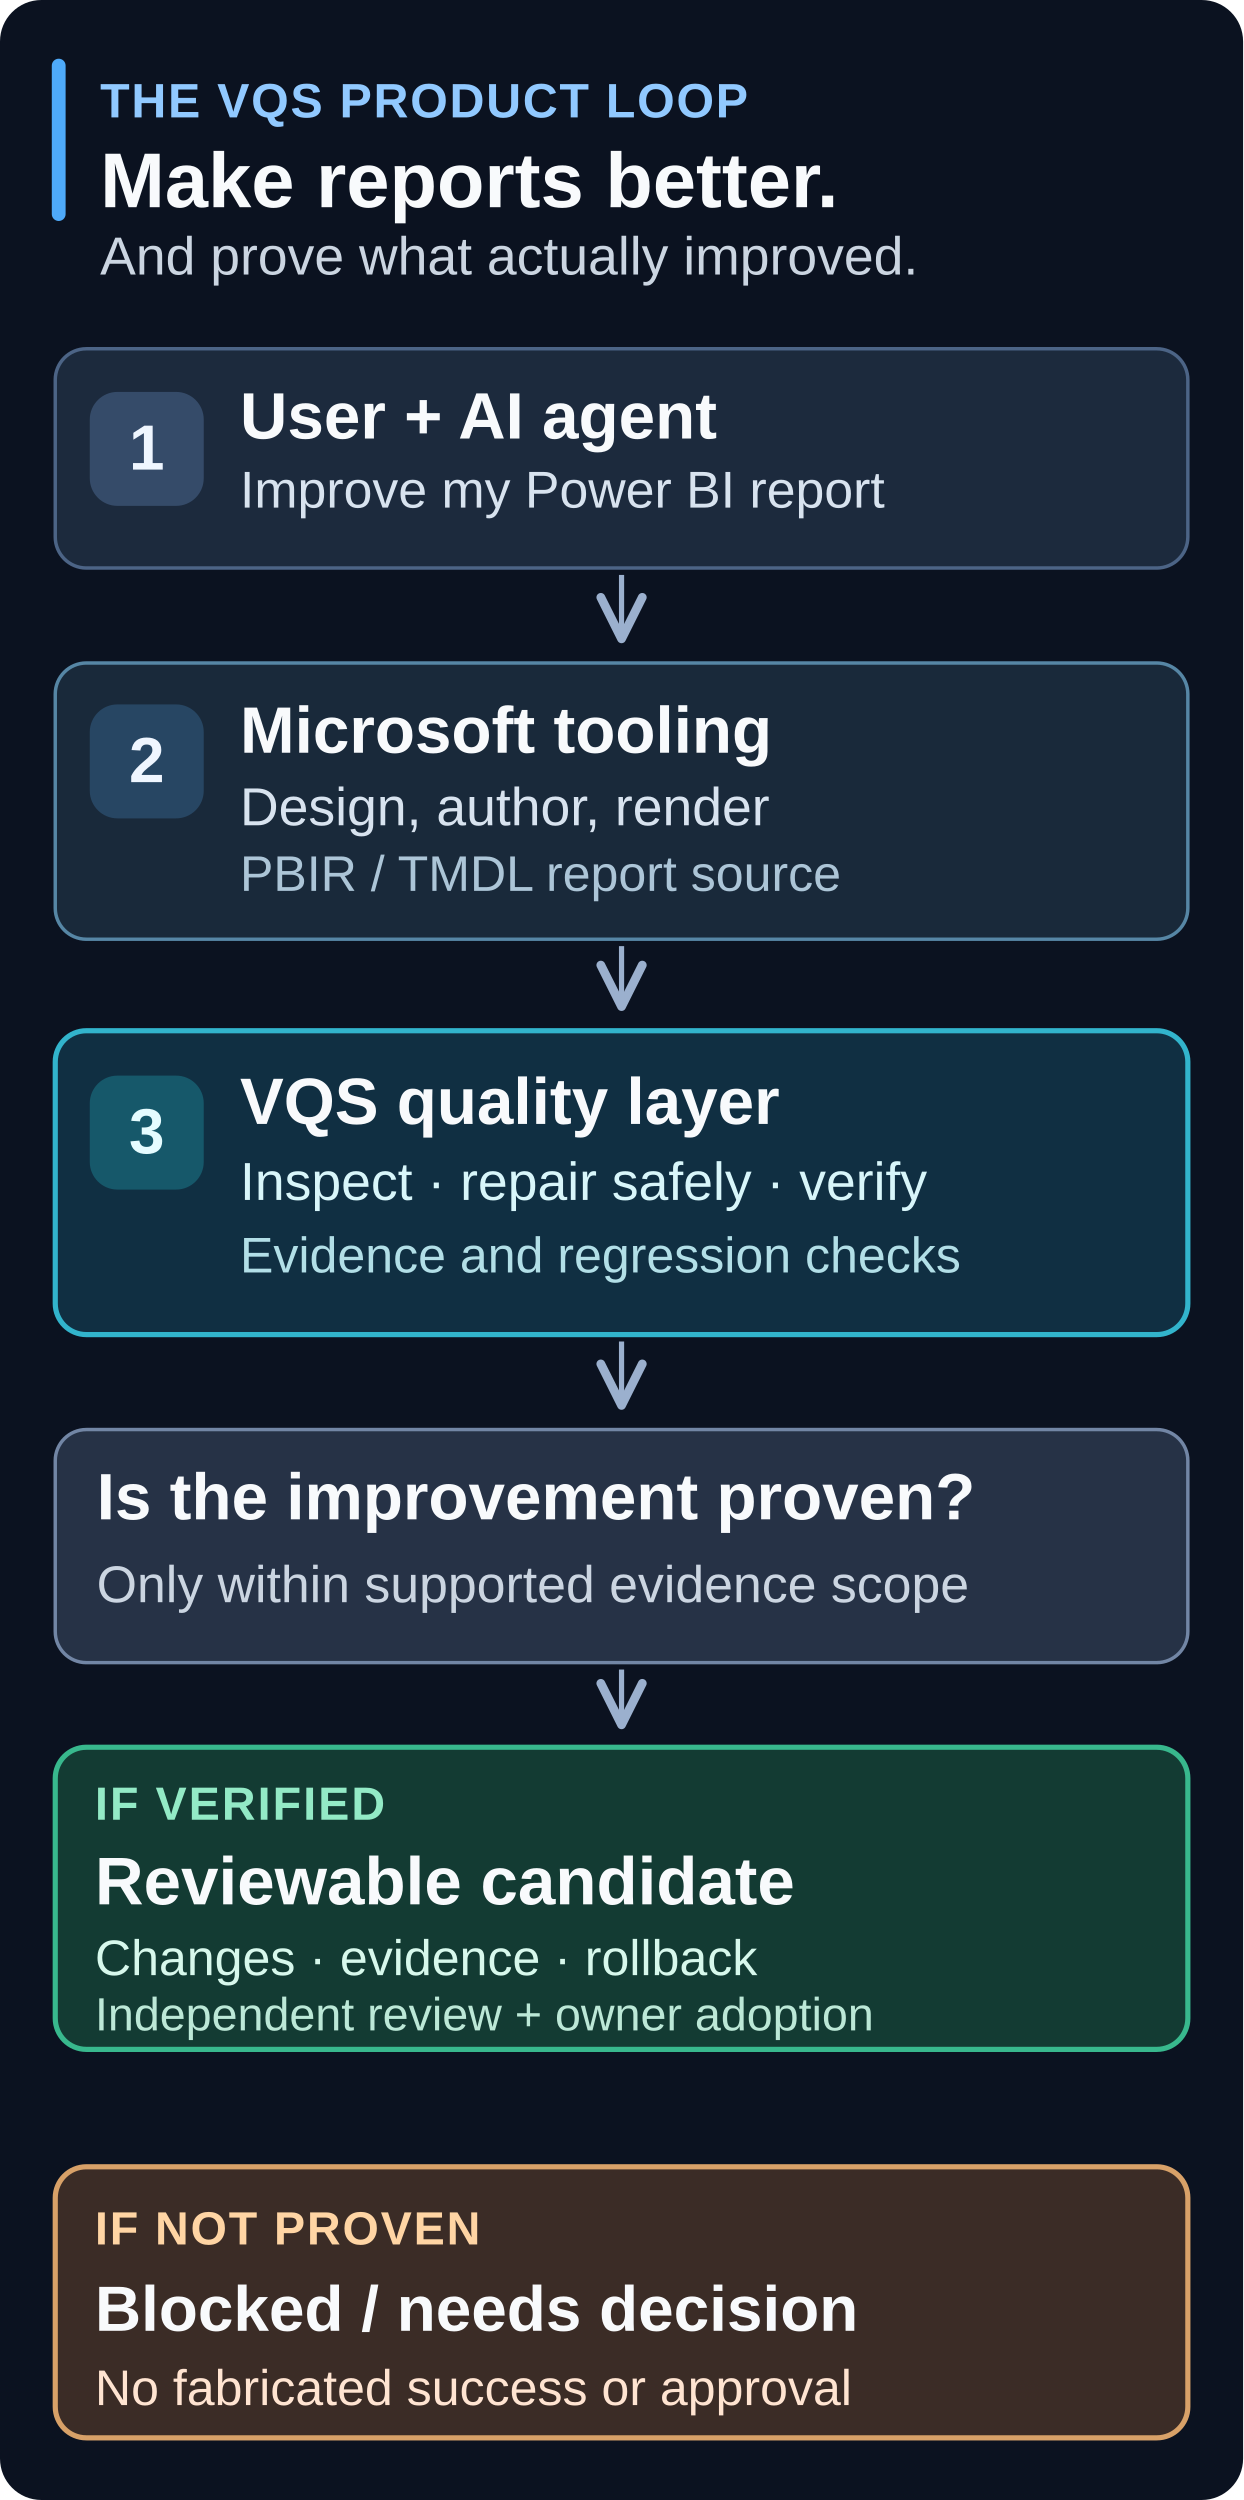
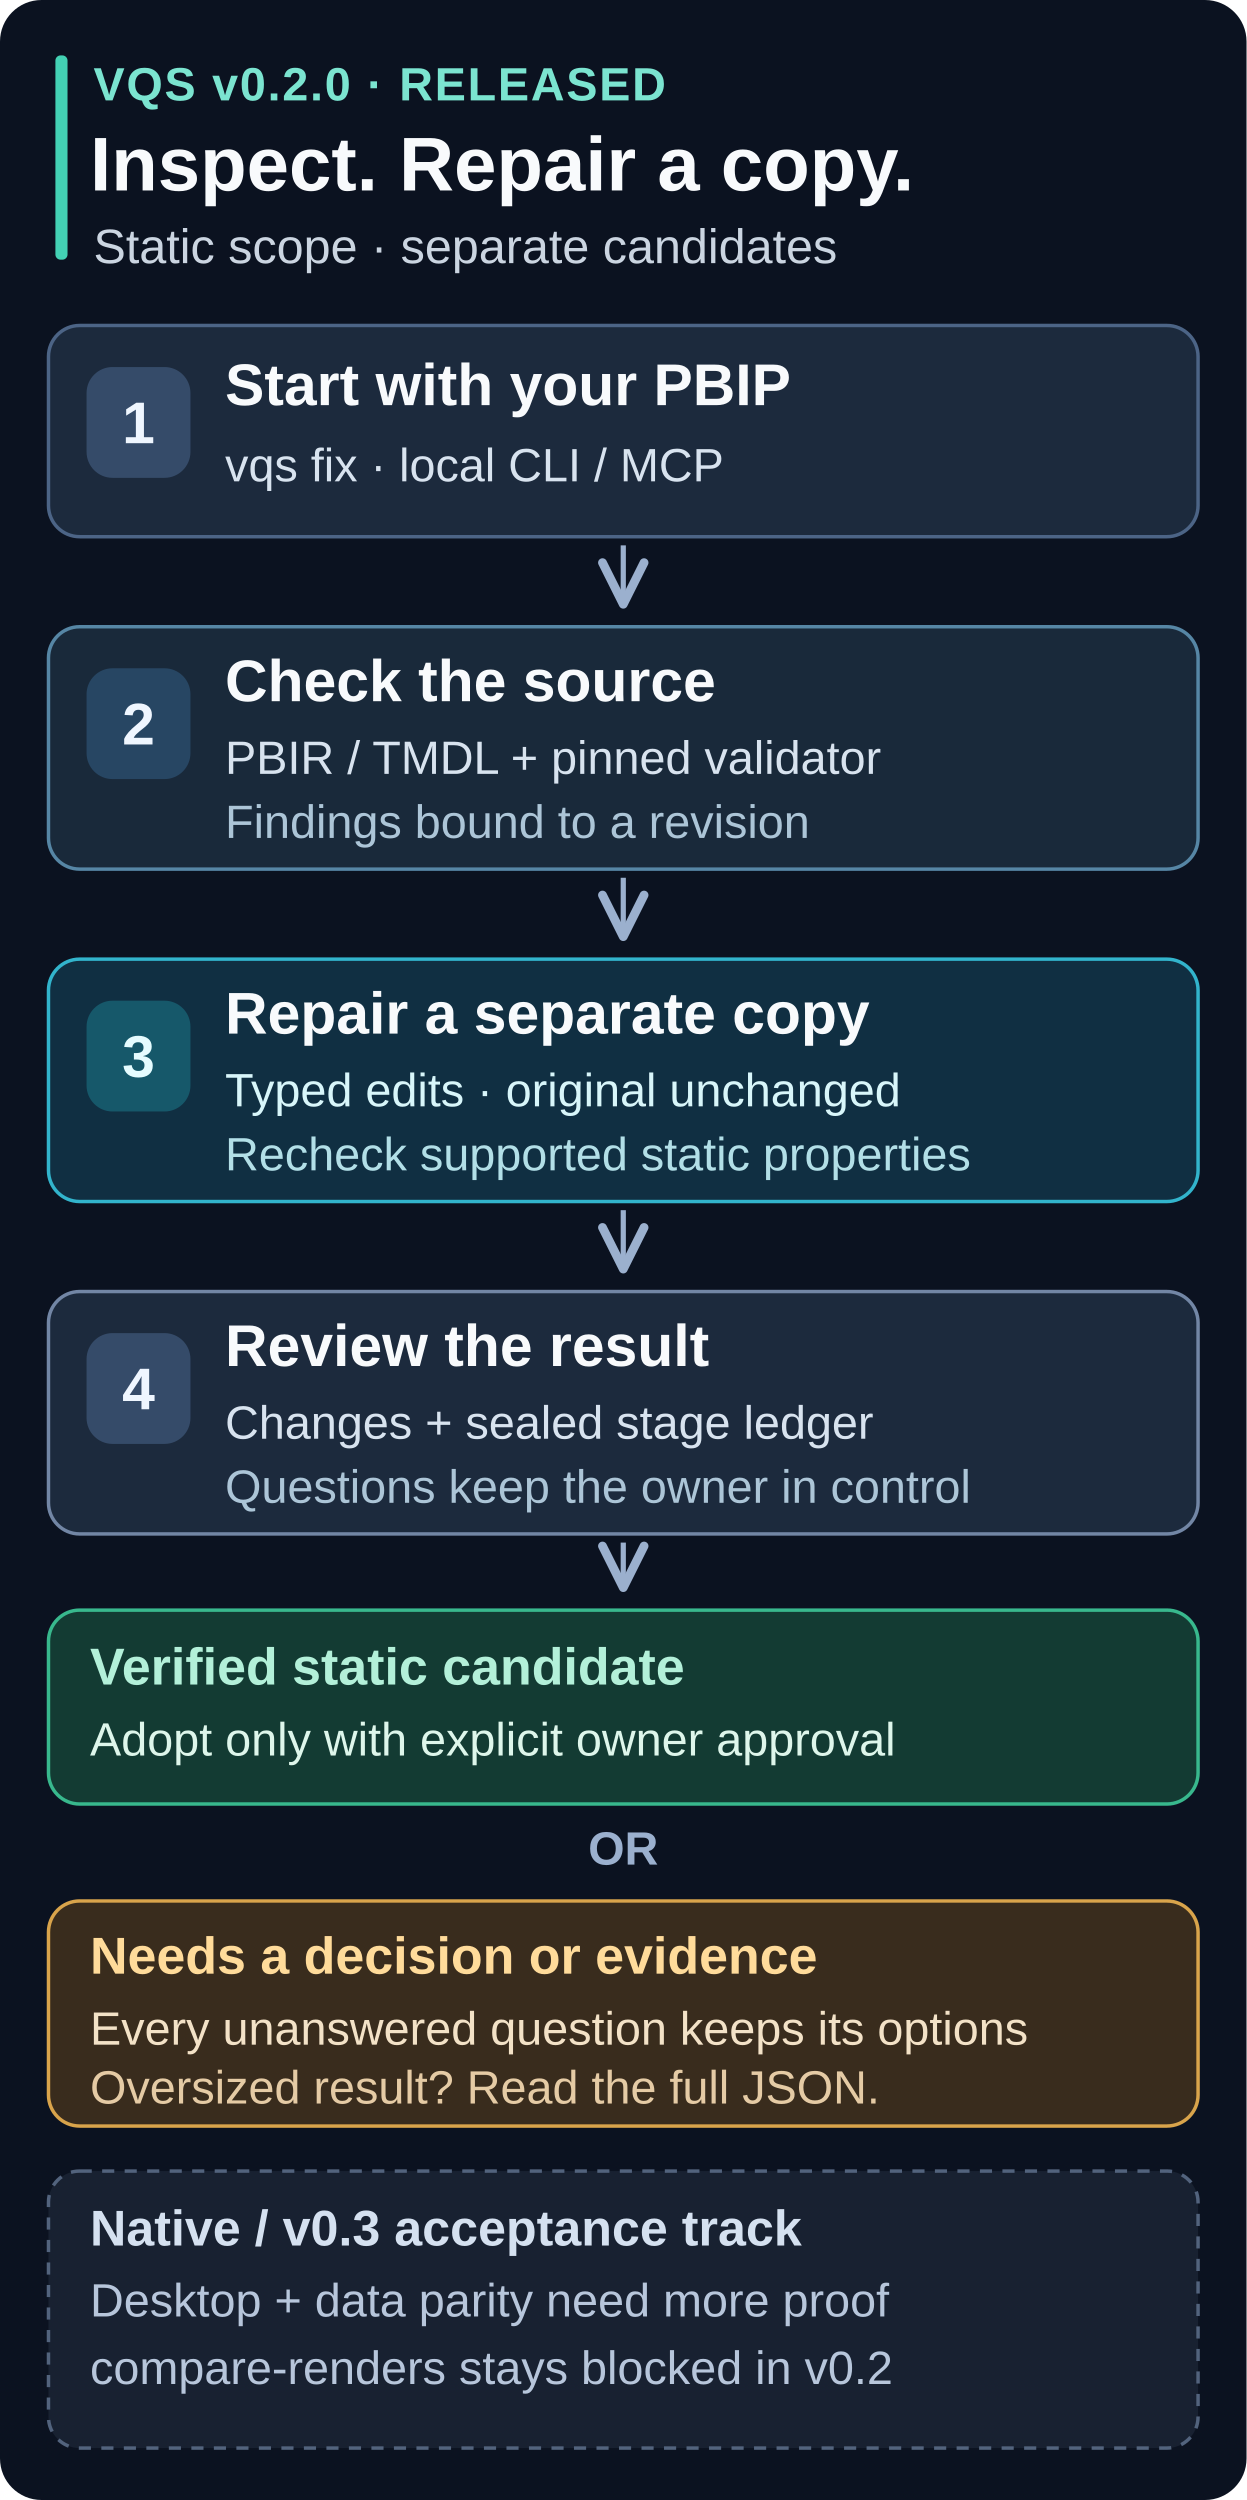
- <svg xmlns="http://www.w3.org/2000/svg" width="720" height="1448" viewBox="0 0 720 1448" role="img" aria-labelledby="title description">
+ <svg xmlns="http://www.w3.org/2000/svg" width="720" height="1444" viewBox="0 0 720 1444" role="img" aria-labelledby="title description">
  <defs>
    <marker id="arrow" markerWidth="10" markerHeight="10" refX="8" refY="5" orient="auto">
-       <path d="M1 1 L9 5 L1 9" fill="none" stroke="#9BB0CE" stroke-width="1.7" stroke-linecap="round" stroke-linejoin="round" />
+       <path d="M1 1 L9 5 L1 9" fill="none" stroke="#9bb0ce" stroke-width="1.7" stroke-linecap="round" stroke-linejoin="round" />
    </marker>
  </defs>
-   <rect width="720" height="1448" rx="24" fill="#0B1220" />
-   <rect x="30" y="34" width="8" height="94" rx="4" fill="#4EAAFA" />
-   <text x="58" y="68" font-family="Arial,Helvetica,sans-serif" font-size="28" font-weight="700" fill="#91C9FF" letter-spacing="1">THE VQS PRODUCT LOOP</text>
-   <text x="58" y="120" font-family="Arial,Helvetica,sans-serif" font-size="45" font-weight="700" fill="#F8FAFC">Make reports better.</text>
-   <text x="58" y="159" font-family="Arial,Helvetica,sans-serif" font-size="31" fill="#CBD5E1">And prove what actually improved.</text>
-   <rect x="32" y="202" width="656" height="127" rx="18" fill="#1C2A3D" stroke="#4C6486" stroke-width="2" />
-   <rect x="52" y="227" width="66" height="66" rx="16" fill="#354B69" />
-   <text x="85" y="272" text-anchor="middle" font-family="Arial,Helvetica,sans-serif" font-size="37" font-weight="700" fill="#EFF6FF">1</text>
-   <text x="139" y="254" font-family="Arial,Helvetica,sans-serif" font-size="38" font-weight="700" fill="#F8FAFC">User + AI agent</text>
-   <text x="139" y="294" font-family="Arial,Helvetica,sans-serif" font-size="30" fill="#D8E3EF">Improve my Power BI report</text>
-   <path d="M360 333 V367" fill="none" stroke="#9BB0CE" stroke-width="3" marker-end="url(#arrow)" />
-   <rect x="32" y="384" width="656" height="160" rx="18" fill="#19293A" stroke="#5686A5" stroke-width="2" />
-   <rect x="52" y="408" width="66" height="66" rx="16" fill="#274663" />
-   <text x="85" y="453" text-anchor="middle" font-family="Arial,Helvetica,sans-serif" font-size="37" font-weight="700" fill="#EFF6FF">2</text>
-   <text x="139" y="436" font-family="Arial,Helvetica,sans-serif" font-size="38" font-weight="700" fill="#F8FAFC">Microsoft tooling</text>
-   <text x="139" y="478" font-family="Arial,Helvetica,sans-serif" font-size="31" fill="#D8E3EF">Design, author, render</text>
-   <text x="139" y="516" font-family="Arial,Helvetica,sans-serif" font-size="29" fill="#ACC5D7">PBIR / TMDL report source</text>
-   <path d="M360 548 V580" fill="none" stroke="#9BB0CE" stroke-width="3" marker-end="url(#arrow)" />
-   <rect x="32" y="597" width="656" height="176" rx="18" fill="#102F42" stroke="#32B4CC" stroke-width="3" />
-   <rect x="52" y="623" width="66" height="66" rx="16" fill="#16586A" />
-   <text x="85" y="668" text-anchor="middle" font-family="Arial,Helvetica,sans-serif" font-size="37" font-weight="700" fill="#E5FCFF">3</text>
-   <text x="139" y="651" font-family="Arial,Helvetica,sans-serif" font-size="38" font-weight="700" fill="#F8FAFC">VQS quality layer</text>
-   <text x="139" y="695" font-family="Arial,Helvetica,sans-serif" font-size="31" fill="#D8F6FA">Inspect · repair safely · verify</text>
-   <text x="139" y="737" font-family="Arial,Helvetica,sans-serif" font-size="29" fill="#B2DFE7">Evidence and regression checks</text>
-   <path d="M360 777 V811" fill="none" stroke="#9BB0CE" stroke-width="3" marker-end="url(#arrow)" />
-   <rect x="32" y="828" width="656" height="135" rx="18" fill="#263246" stroke="#7286A5" stroke-width="2" />
-   <text x="56" y="880" font-family="Arial,Helvetica,sans-serif" font-size="38" font-weight="700" fill="#F8FAFC">Is the improvement proven?</text>
-   <text x="56" y="928" font-family="Arial,Helvetica,sans-serif" font-size="30" fill="#CBD5E1">Only within supported evidence scope</text>
-   <path d="M360 967 V996" fill="none" stroke="#9BB0CE" stroke-width="3" marker-end="url(#arrow)" />
-   <rect x="32" y="1012" width="656" height="175" rx="18" fill="#133B33" stroke="#38B88D" stroke-width="3" />
-   <text x="55" y="1054" font-family="Arial,Helvetica,sans-serif" font-size="27" font-weight="700" fill="#93EAC6" letter-spacing="1.2">IF VERIFIED</text>
-   <text x="55" y="1103" font-family="Arial,Helvetica,sans-serif" font-size="39" font-weight="700" fill="#F8FAFC">Reviewable candidate</text>
-   <text x="55" y="1144" font-family="Arial,Helvetica,sans-serif" font-size="29" fill="#D7F8EC">Changes · evidence · rollback</text>
-   <text x="55" y="1176" font-family="Arial,Helvetica,sans-serif" font-size="27" fill="#BCE8D7">Independent review + owner adoption</text>
-   <rect x="32" y="1255" width="656" height="157" rx="18" fill="#3B2C26" stroke="#D8A168" stroke-width="3" />
-   <text x="55" y="1300" font-family="Arial,Helvetica,sans-serif" font-size="27" font-weight="700" fill="#FFD5A4" letter-spacing="1.1">IF NOT PROVEN</text>
-   <text x="55" y="1350" font-family="Arial,Helvetica,sans-serif" font-size="37" font-weight="700" fill="#F8FAFC">Blocked / needs decision</text>
-   <text x="55" y="1393" font-family="Arial,Helvetica,sans-serif" font-size="29" fill="#FFE4D1">No fabricated success or approval</text>
+   <rect width="720" height="1444" rx="24" fill="#0b1220" />
+   <rect x="32" y="32" width="7" height="118" rx="3" fill="#43d1b4" />
+   <text x="54" y="58" font-family="Arial,Helvetica,sans-serif" font-size="27" font-weight="700" fill="#7be4d0" letter-spacing="1">VQS v0.2.0 · RELEASED</text>
+   <text x="52" y="110" font-family="Arial,Helvetica,sans-serif" font-size="44" font-weight="700" fill="#f8fafc">Inspect. Repair a copy.</text>
+   <text x="54" y="152" font-family="Arial,Helvetica,sans-serif" font-size="28" fill="#cbd5e1">Static scope · separate candidates</text>
+   <rect x="28" y="188" width="664" height="122" rx="18" fill="#1c2a3d" stroke="#4c6486" stroke-width="2" />
+   <rect x="50" y="212" width="60" height="64" rx="15" fill="#354b69" />
+   <text x="80" y="256" text-anchor="middle" font-family="Arial,Helvetica,sans-serif" font-size="34" font-weight="700" fill="#eff6ff">1</text>
+   <text x="130" y="234" font-family="Arial,Helvetica,sans-serif" font-size="34" font-weight="700" fill="#f8fafc">Start with your PBIP</text>
+   <text x="130" y="278" font-family="Arial,Helvetica,sans-serif" font-size="27" fill="#d8e3ef">vqs fix · local CLI / MCP</text>
+   <path d="M360 315 V346" fill="none" stroke="#9bb0ce" stroke-width="3" marker-end="url(#arrow)" />
+   <rect x="28" y="362" width="664" height="140" rx="18" fill="#19293a" stroke="#5686a5" stroke-width="2" />
+   <rect x="50" y="386" width="60" height="64" rx="15" fill="#274663" />
+   <text x="80" y="430" text-anchor="middle" font-family="Arial,Helvetica,sans-serif" font-size="34" font-weight="700" fill="#eff6ff">2</text>
+   <text x="130" y="405" font-family="Arial,Helvetica,sans-serif" font-size="34" font-weight="700" fill="#f8fafc">Check the source</text>
+   <text x="130" y="447" font-family="Arial,Helvetica,sans-serif" font-size="27" fill="#d8e3ef">PBIR / TMDL + pinned validator</text>
+   <text x="130" y="484" font-family="Arial,Helvetica,sans-serif" font-size="27" fill="#acc5d7">Findings bound to a revision</text>
+   <path d="M360 507 V538" fill="none" stroke="#9bb0ce" stroke-width="3" marker-end="url(#arrow)" />
+   <rect x="28" y="554" width="664" height="140" rx="18" fill="#102f42" stroke="#32b4cc" stroke-width="2" />
+   <rect x="50" y="578" width="60" height="64" rx="15" fill="#16586a" />
+   <text x="80" y="622" text-anchor="middle" font-family="Arial,Helvetica,sans-serif" font-size="34" font-weight="700" fill="#e5fcff">3</text>
+   <text x="130" y="597" font-family="Arial,Helvetica,sans-serif" font-size="34" font-weight="700" fill="#f8fafc">Repair a separate copy</text>
+   <text x="130" y="639" font-family="Arial,Helvetica,sans-serif" font-size="27" fill="#d8f6fa">Typed edits · original unchanged</text>
+   <text x="130" y="676" font-family="Arial,Helvetica,sans-serif" font-size="27" fill="#b2dfe7">Recheck supported static properties</text>
+   <path d="M360 699 V730" fill="none" stroke="#9bb0ce" stroke-width="3" marker-end="url(#arrow)" />
+   <rect x="28" y="746" width="664" height="140" rx="18" fill="#1c2a3d" stroke="#7286a5" stroke-width="2" />
+   <rect x="50" y="770" width="60" height="64" rx="15" fill="#354b69" />
+   <text x="80" y="814" text-anchor="middle" font-family="Arial,Helvetica,sans-serif" font-size="34" font-weight="700" fill="#eff6ff">4</text>
+   <text x="130" y="789" font-family="Arial,Helvetica,sans-serif" font-size="34" font-weight="700" fill="#f8fafc">Review the result</text>
+   <text x="130" y="831" font-family="Arial,Helvetica,sans-serif" font-size="27" fill="#d8e3ef">Changes + sealed stage ledger</text>
+   <text x="130" y="868" font-family="Arial,Helvetica,sans-serif" font-size="27" fill="#acc5d7">Questions keep the owner in control</text>
+   <path d="M360 891 V914" fill="none" stroke="#9bb0ce" stroke-width="3" marker-end="url(#arrow)" />
+   <rect x="28" y="930" width="664" height="112" rx="18" fill="#133b33" stroke="#38b88d" stroke-width="2" />
+   <text x="52" y="973" font-family="Arial,Helvetica,sans-serif" font-size="30" font-weight="700" fill="#b3f0d9">Verified static candidate</text>
+   <text x="52" y="1014" font-family="Arial,Helvetica,sans-serif" font-size="27" fill="#def6eb">Adopt only with explicit owner approval</text>
+   <text x="360" y="1077" text-anchor="middle" font-family="Arial,Helvetica,sans-serif" font-size="27" font-weight="700" fill="#9bb0ce">OR</text>
+   <rect x="28" y="1098" width="664" height="130" rx="18" fill="#392c1d" stroke="#d9a44b" stroke-width="2" />
+   <text x="52" y="1140" font-family="Arial,Helvetica,sans-serif" font-size="30" font-weight="700" fill="#ffdb9a">Needs a decision or evidence</text>
+   <text x="52" y="1181" font-family="Arial,Helvetica,sans-serif" font-size="27" fill="#f3e2c7">Every unanswered question keeps its options</text>
+   <text x="52" y="1215" font-family="Arial,Helvetica,sans-serif" font-size="27" fill="#e5cba5">Oversized result? Read the full JSON.</text>
+   <rect x="28" y="1254" width="664" height="160" rx="18" fill="#182131" stroke="#52637d" stroke-width="2" stroke-dasharray="7 6" />
+   <text x="52" y="1297" font-family="Arial,Helvetica,sans-serif" font-size="29" font-weight="700" fill="#d5e1f0">Native / v0.3 acceptance track</text>
+   <text x="52" y="1338" font-family="Arial,Helvetica,sans-serif" font-size="27" fill="#b7c6db">Desktop + data parity need more proof</text>
+   <text x="52" y="1377" font-family="Arial,Helvetica,sans-serif" font-size="27" fill="#b7c6db">compare-renders stays blocked in v0.2</text>
</svg>
